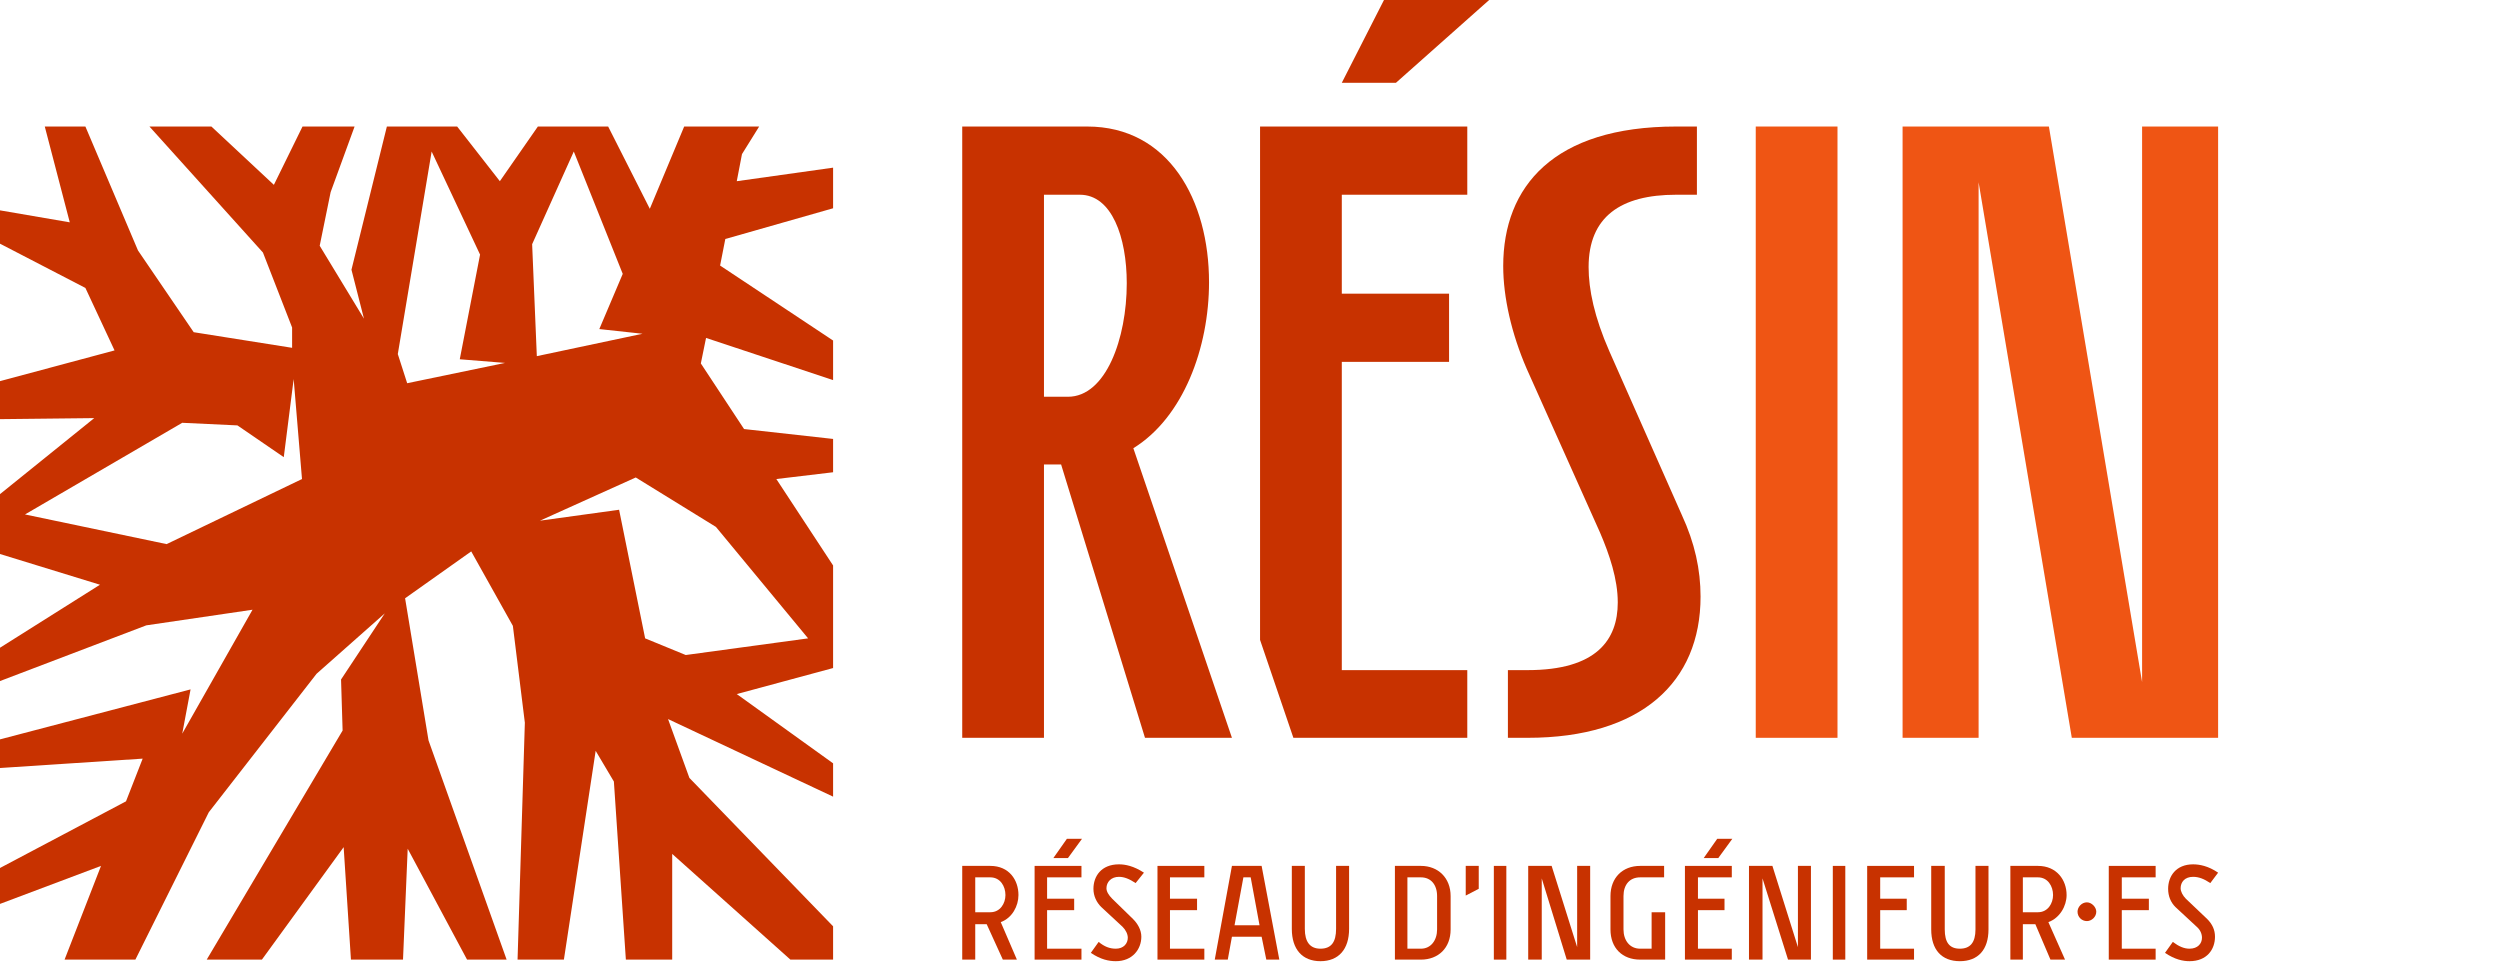
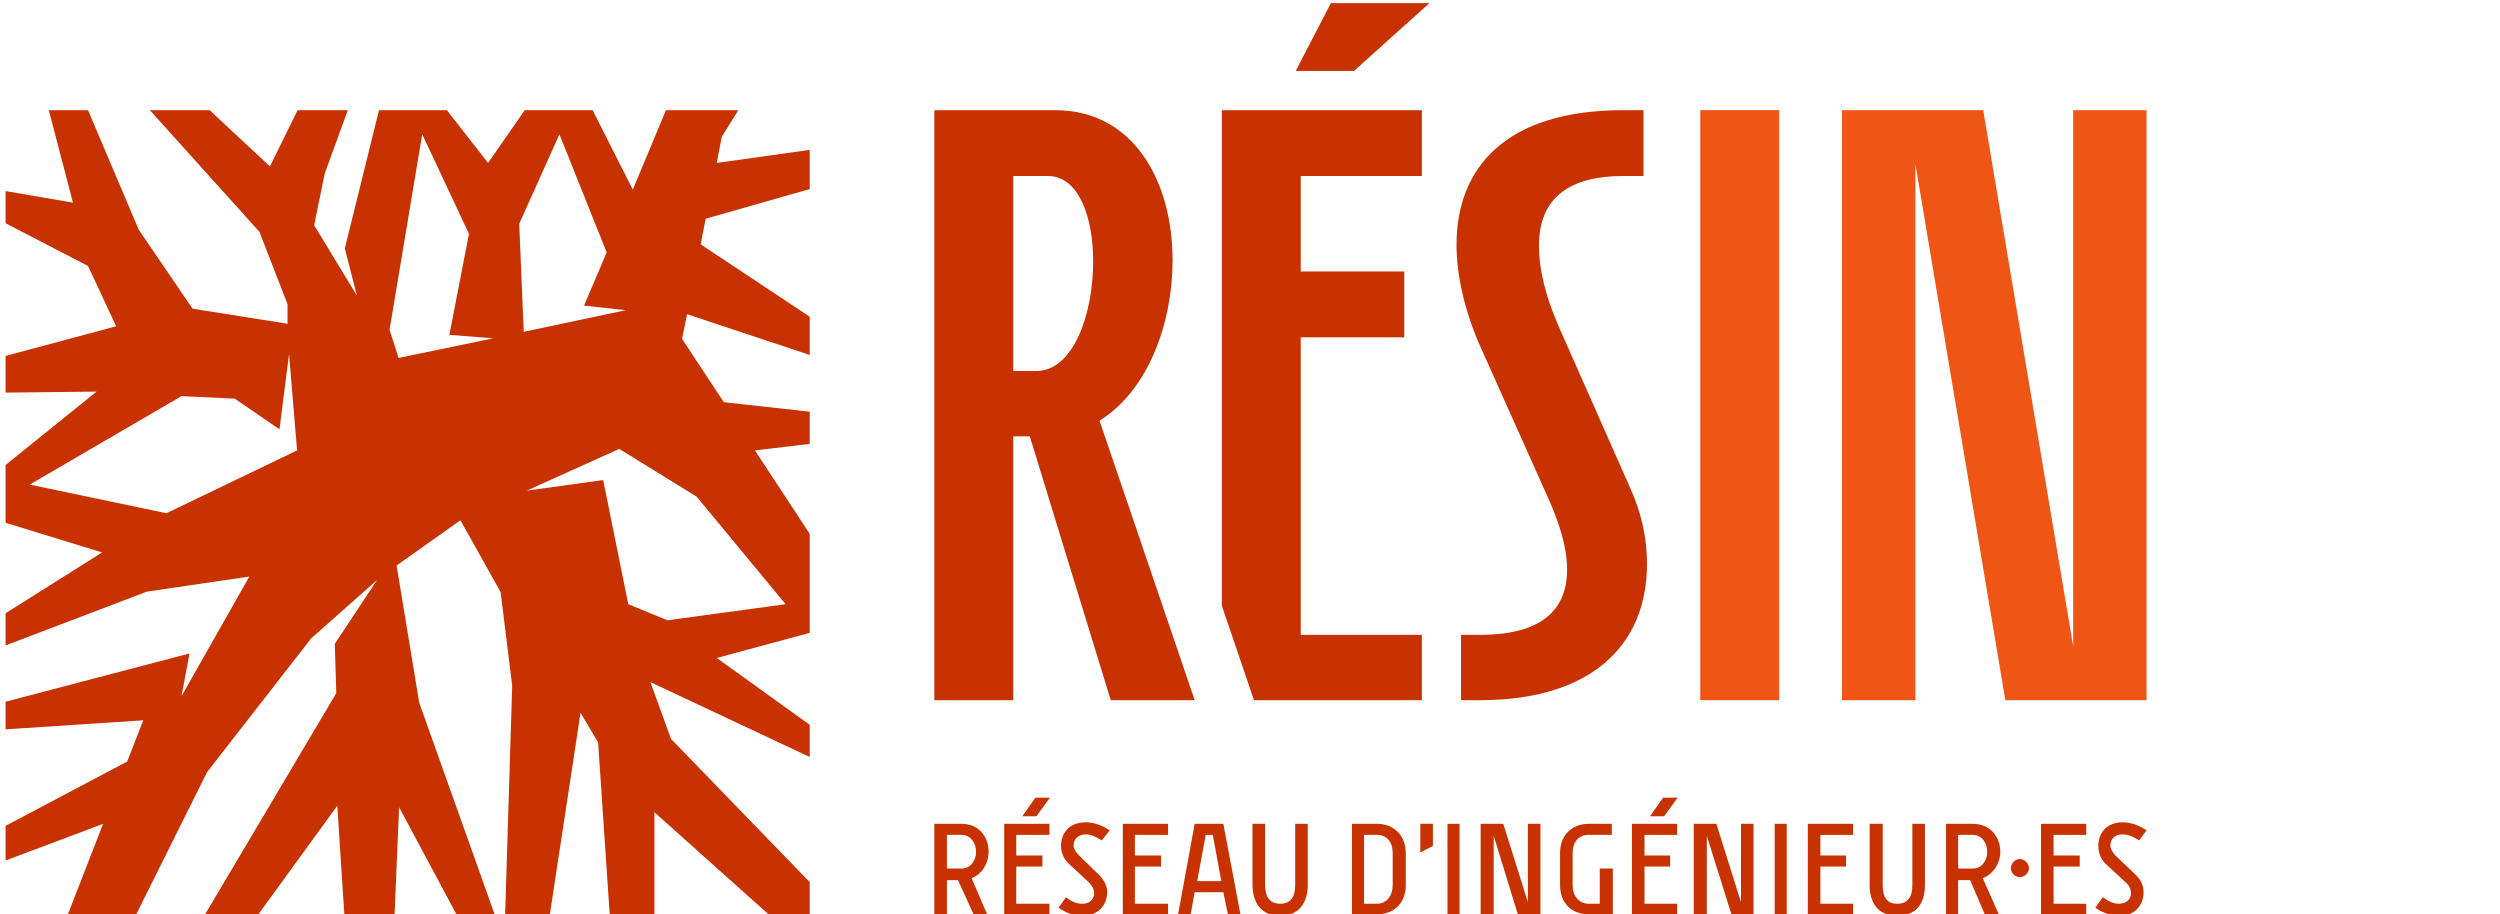
- <svg xmlns="http://www.w3.org/2000/svg" width="100%" height="100%" viewBox="0 0 1082 416" version="1.1" xml:space="preserve" style="fill-rule:evenodd;clip-rule:evenodd;stroke-linejoin:round;stroke-miterlimit:2;">
-   <rect id="logo-baseline" x="0" y="0" width="1082" height="416" style="fill:none;" />
-   <rect x="0" y="0" width="1082" height="416" style="fill:none;" />
+ <svg xmlns="http://www.w3.org/2000/svg" width="100%" height="100%" viewBox="0 0 662 242" version="1.1" xml:space="preserve" style="fill-rule:evenodd;clip-rule:evenodd;stroke-linejoin:round;stroke-miterlimit:2;">
+   <rect id="Artboard1" x="0" y="0" width="662" height="241.677" style="fill:none;" />
  <g id="logo-text">
-     <rect x="759.887" y="54.761" width="35.38" height="264.563" style="fill:rgb(239,85,20);" />
-     <path d="M927.099,54.761L927.099,295.211L886.761,54.761L823.437,54.761L823.437,319.324L856.338,319.324L856.338,78.873L896.676,319.324L960,319.324L960,54.761L927.099,54.761Z" style="fill:rgb(239,85,20);fill-rule:nonzero;" />
-     <path d="M490.511,193.987C512.127,180.663 523.268,150.516 523.268,122.141C523.268,86.761 505.915,54.761 470.535,54.761L416.451,54.761L416.451,319.324L451.831,319.324L451.831,201.014L459.244,201.014L495.549,319.324L533.183,319.324L490.511,193.987L490.511,193.987ZM467.38,84.282C481.127,84.282 487.662,102.535 487.662,122.592C487.662,146.479 478.648,171.718 462.197,171.718L451.831,171.718L451.831,84.282L467.38,84.282Z" style="fill:rgb(200,50,0);fill-rule:nonzero;" />
-     <path d="M635.042,319.324L635.042,290.028L580.732,290.028L580.732,156.62L627.155,156.62L627.155,127.099L580.732,127.099L580.732,84.282L635.042,84.282L635.042,54.761L545.352,54.761L545.352,276.958L559.775,319.324L635.042,319.324Z" style="fill:rgb(200,50,0);fill-rule:nonzero;" />
-     <path d="M736,258.254C736,246.535 733.521,235.042 727.887,222.873L696.563,152.113C690.028,137.239 687.549,125.296 687.549,115.606C687.549,93.746 701.521,84.282 725.408,84.282L734.423,84.282L734.423,54.761L725.408,54.761C672.451,54.761 650.592,80.676 650.592,115.155C650.592,128.676 654.197,144.451 660.732,159.549L692.507,230.535C696.563,240 700.169,250.592 700.169,260.732C700.169,276.958 690.93,290.028 661.183,290.028L652.62,290.028L652.62,319.324L661.183,319.324C710.31,319.324 736,295.211 736,258.254Z" style="fill:rgb(200,50,0);fill-rule:nonzero;" />
-     <path d="M580.732,35.831L604.169,35.831L644.507,0L598.986,0L580.732,35.831Z" style="fill:rgb(200,50,0);fill-rule:nonzero;" />
+     <path d="M291.152,111.393C303.918,103.524 310.497,85.721 310.497,68.964C310.497,48.07 300.249,29.172 279.355,29.172L247.416,29.172L247.416,185.411L268.31,185.411L268.31,115.543L272.687,115.543L294.128,185.411L316.352,185.411L291.152,111.393ZM277.492,46.606C285.61,46.606 289.47,57.386 289.47,69.23C289.47,83.337 284.146,98.242 274.431,98.242L268.31,98.242L268.31,46.606L277.492,46.606Z" style="fill:rgb(200,50,0);fill-rule:nonzero;" />
+     <rect x="450.233" y="29.172" width="20.894" height="156.238" style="fill:rgb(239,85,20);" />
+     <path d="M378.502,0.826L352.417,0.826L343.102,18.792L358.539,18.792L378.502,0.826Z" style="fill:rgb(200,50,0);fill-rule:nonzero;" />
+     <path d="M376.505,185.411L376.505,168.11L344.433,168.11L344.433,89.325L371.847,89.325L371.847,71.892L344.433,71.892L344.433,46.606L376.505,46.606L376.505,29.172L323.539,29.172L323.539,160.391L332.056,185.411L376.505,185.411Z" style="fill:rgb(200,50,0);fill-rule:nonzero;" />
+     <path d="M548.98,29.172L548.98,171.171L525.158,29.172L487.762,29.172L487.762,185.411L507.192,185.411L507.192,43.412L531.013,185.411L568.409,185.411L568.409,29.172L548.98,29.172Z" style="fill:rgb(239,85,20);fill-rule:nonzero;" />
+     <path d="M436.126,149.345C436.126,142.425 434.662,135.638 431.335,128.451L412.837,86.664C408.977,77.88 407.513,70.827 407.513,65.104C407.513,52.196 415.764,46.606 429.871,46.606L435.194,46.606L435.194,29.172L429.871,29.172C398.597,29.172 385.688,44.477 385.688,64.838C385.688,72.823 387.817,82.139 391.677,91.055L410.441,132.976C412.837,138.566 414.966,144.821 414.966,150.809C414.966,160.391 409.51,168.11 391.943,168.11L386.886,168.11L386.886,185.411L391.943,185.411C420.955,185.411 436.126,171.171 436.126,149.345Z" style="fill:rgb(200,50,0);fill-rule:nonzero;" />
  </g>
-   <path id="icon" d="M321.127,66.704L328.563,54.761L296.113,54.761L281.239,90.366L263.211,54.761L232.789,54.761L216.338,78.423L197.859,54.761L167.437,54.761L152.113,116.732L157.521,137.915L138.366,106.366L143.099,83.155L153.465,54.761L130.93,54.761L118.535,80L91.493,54.761L64.676,54.761L113.803,109.296L126.423,141.746L126.423,150.535L83.831,143.775L59.718,108.394L36.958,54.761L19.38,54.761L30.197,96.225L0,91.042L0,105.465L36.958,124.62L49.577,151.662L0,164.958L0,181.408L40.789,180.958L0,213.859L0,239.775L43.268,253.07L0,280.338L0,294.761L63.324,270.648L109.296,263.887L78.873,317.521L82.479,298.366L0,320L0,332.394L61.746,328.338L54.535,346.817L0,375.662L0,391.211L43.718,374.761L27.944,415.324L58.592,415.324L90.366,351.549L137.014,291.606L166.535,265.465L147.606,294.085L148.282,316.169L89.465,415.324L113.352,415.324L148.732,366.648L151.887,415.324L174.423,415.324L176.451,367.324L202.141,415.324L219.268,415.324L185.465,320.451L175.324,258.93L203.944,238.648L221.972,270.873L227.155,312.789L224,415.324L244.056,415.324L257.803,324.958L265.69,338.254L270.873,415.324L290.93,415.324L290.93,369.577L342.085,415.324L360.563,415.324L360.563,400.901L298.366,336.676L289.127,311.211L360.563,344.789L360.563,330.366L318.873,300.394L360.563,289.127L360.563,244.732L336,207.324L360.563,204.394L360.563,189.972L322.028,185.69L303.324,157.296L305.577,146.254L360.563,164.507L360.563,147.38L311.662,114.93L313.915,103.437L360.563,90.141L360.563,72.563L318.873,78.423L321.127,66.704L321.127,66.704ZM72.113,235.493L10.817,222.648L78.873,182.986L102.761,184.113L122.817,197.859L127.099,164.056L130.704,207.324L72.113,235.493L72.113,235.493ZM176.225,165.859L172.169,153.239L186.817,65.577L207.775,110.197L198.986,155.493L218.592,157.07L176.225,165.859ZM230.31,105.69L248.338,65.577L269.521,118.535L259.38,142.423L278.085,144.451L232.338,154.141L230.31,105.69ZM309.859,228.056L349.746,276.282L296.789,283.493L279.211,276.282L267.944,220.62L233.69,225.352L275.155,206.648L309.859,228.056Z" style="fill:rgb(200,50,0);fill-rule:nonzero;" />
  <g id="baseline">
-     <path d="M455.887,371.38L462.197,371.38L468.282,363.042L461.746,363.042L455.887,371.38Z" style="fill:rgb(200,50,0);fill-rule:nonzero;" />
-     <path d="M484.282,379.493C486.535,379.493 488.789,380.394 491.493,382.197L495.099,377.69C490.592,374.761 486.986,374.085 484.282,374.085C476.62,374.085 473.239,379.268 473.239,384.676C473.239,387.831 474.592,390.535 476.62,392.563L485.859,401.127C487.211,402.479 488.113,404.282 488.113,405.859C488.113,408.338 486.31,410.592 482.93,410.592C480.225,410.592 477.972,409.69 475.493,407.662L472.113,412.394C476.394,415.324 480,416 482.93,416C490.141,416 493.972,410.817 493.972,405.408C493.972,402.479 492.394,399.775 490.366,397.746L481.352,388.958C479.775,387.38 478.873,385.803 478.873,384.451C478.873,381.746 480.901,379.493 484.282,379.493Z" style="fill:rgb(200,50,0);fill-rule:nonzero;" />
-     <path d="M447.775,415.324L468.056,415.324L468.056,410.592L453.183,410.592L453.183,393.915L464.901,393.915L464.901,388.958L453.183,388.958L453.183,379.718L468.056,379.718L468.056,374.761L447.775,374.761L447.775,415.324Z" style="fill:rgb(200,50,0);fill-rule:nonzero;" />
-     <path d="M440.789,387.38C440.789,380.845 436.732,374.761 428.62,374.761L416.451,374.761L416.451,415.324L422.085,415.324L422.085,400L427.042,400L434.028,415.324L440.113,415.324L433.127,399.099C438.085,397.296 440.789,392.113 440.789,387.38ZM428.62,394.817L422.085,394.817L422.085,379.718L428.62,379.718C432.901,379.718 435.155,383.549 435.155,387.38C435.155,390.986 432.901,394.817 428.62,394.817Z" style="fill:rgb(200,50,0);fill-rule:nonzero;" />
-     <path d="M894.423,387.38C894.423,380.845 890.141,374.761 882.028,374.761L870.085,374.761L870.085,415.324L875.493,415.324L875.493,400L880.901,400L887.437,415.324L893.746,415.324L886.535,399.099C891.493,397.296 894.423,392.113 894.423,387.38ZM882.028,394.817L875.493,394.817L875.493,379.718L882.028,379.718C886.31,379.718 888.563,383.549 888.563,387.38C888.563,390.986 886.31,394.817 882.028,394.817Z" style="fill:rgb(200,50,0);fill-rule:nonzero;" />
-     <path d="M912.676,415.324L932.958,415.324L932.958,410.592L918.31,410.592L918.31,393.915L930.028,393.915L930.028,388.958L918.31,388.958L918.31,379.718L932.958,379.718L932.958,374.761L912.676,374.761L912.676,415.324Z" style="fill:rgb(200,50,0);fill-rule:nonzero;" />
-     <path d="M903.211,390.535C900.958,390.535 899.155,392.563 899.155,394.592C899.155,396.845 900.958,398.648 903.211,398.648C905.239,398.648 907.268,396.845 907.268,394.592C907.268,392.563 905.239,390.535 903.211,390.535Z" style="fill:rgb(200,50,0);fill-rule:nonzero;" />
-     <path d="M808.113,415.324L828.394,415.324L828.394,410.592L813.746,410.592L813.746,393.915L825.239,393.915L825.239,388.958L813.746,388.958L813.746,379.718L828.394,379.718L828.394,374.761L808.113,374.761L808.113,415.324Z" style="fill:rgb(200,50,0);fill-rule:nonzero;" />
-     <path d="M949.183,379.493C951.662,379.493 953.915,380.394 956.62,382.197L960,377.69C955.718,374.761 951.887,374.085 949.183,374.085C941.746,374.085 938.366,379.268 938.366,384.676C938.366,387.831 939.493,390.535 941.521,392.563L950.761,401.127C952.338,402.479 953.014,404.282 953.014,405.859C953.014,408.338 951.211,410.592 947.606,410.592C945.352,410.592 943.099,409.69 940.394,407.662L937.014,412.394C941.296,415.324 944.901,416 947.606,416C955.268,416 958.648,410.817 958.648,405.408C958.648,402.479 957.521,400 955.268,397.746L946.028,388.958C944.676,387.606 943.775,385.803 943.775,384.451C943.775,381.746 945.577,379.493 949.183,379.493Z" style="fill:rgb(200,50,0);fill-rule:nonzero;" />
-     <path d="M500.958,415.324L521.239,415.324L521.239,410.592L506.366,410.592L506.366,393.915L518.085,393.915L518.085,388.958L506.366,388.958L506.366,379.718L521.239,379.718L521.239,374.761L500.958,374.761L500.958,415.324Z" style="fill:rgb(200,50,0);fill-rule:nonzero;" />
-     <path d="M714.817,410.592L709.859,410.592C705.352,410.592 702.648,406.986 702.648,402.254L702.648,387.831C702.648,382.873 705.352,379.718 709.859,379.718L720.225,379.718L720.225,374.761L709.859,374.761C702.197,374.761 697.014,379.944 697.014,387.831L697.014,402.254C697.014,410.366 702.197,415.324 709.859,415.324L720.676,415.324L720.676,394.817L714.817,394.817L714.817,410.592Z" style="fill:rgb(200,50,0);fill-rule:nonzero;" />
-     <path d="M729.239,415.324L749.521,415.324L749.521,410.592L734.873,410.592L734.873,393.915L746.366,393.915L746.366,388.958L734.873,388.958L734.873,379.718L749.521,379.718L749.521,374.761L729.239,374.761L729.239,415.324Z" style="fill:rgb(200,50,0);fill-rule:nonzero;" />
-     <path d="M682.592,409.915L671.549,374.761L661.408,374.761L661.408,415.324L667.268,415.324L667.268,380.169L678.085,415.324L688.225,415.324L688.225,374.761L682.592,374.761L682.592,409.915Z" style="fill:rgb(200,50,0);fill-rule:nonzero;" />
-     <path d="M778.141,409.915L767.099,374.761L756.958,374.761L756.958,415.324L762.817,415.324L762.817,380.169L773.859,415.324L783.775,415.324L783.775,374.761L778.141,374.761L778.141,409.915Z" style="fill:rgb(200,50,0);fill-rule:nonzero;" />
-     <path d="M737.352,371.38L743.662,371.38L749.746,363.042L743.211,363.042L737.352,371.38Z" style="fill:rgb(200,50,0);fill-rule:nonzero;" />
-     <rect x="793.239" y="374.761" width="5.408" height="40.563" style="fill:rgb(200,50,0);" />
-     <path d="M533.183,374.761L525.746,415.324L531.38,415.324L533.183,405.408L546.028,405.408L548.056,415.324L553.69,415.324L546.028,374.761L533.183,374.761ZM534.31,400.451L538.141,379.718L541.296,379.718L545.127,400.451L534.31,400.451Z" style="fill:rgb(200,50,0);fill-rule:nonzero;" />
-     <path d="M854.986,402.254C854.986,407.887 852.732,410.592 848.225,410.592C843.718,410.592 841.69,407.887 841.69,402.254L841.69,374.761L835.831,374.761L835.831,402.254C835.831,411.042 840.338,416 848.225,416C856.113,416 860.62,411.042 860.62,402.254L860.62,374.761L854.986,374.761L854.986,402.254Z" style="fill:rgb(200,50,0);fill-rule:nonzero;" />
-     <path d="M614.986,374.761C614.986,374.761 603.718,374.761 603.718,374.761L603.718,415.324L614.986,415.324C622.423,415.324 627.831,410.366 627.831,402.254L627.831,387.831C627.831,379.944 622.423,374.761 614.986,374.761ZM621.972,402.254C621.972,406.986 619.268,410.592 614.986,410.592L609.127,410.592L609.127,379.718L614.986,379.718C619.268,379.718 621.972,382.873 621.972,387.831L621.972,402.254Z" style="fill:rgb(200,50,0);fill-rule:nonzero;" />
-     <rect x="646.535" y="374.761" width="5.408" height="40.563" style="fill:rgb(200,50,0);" />
-     <path d="M578.254,402.028C578.254,407.662 576.225,410.592 571.493,410.592C566.986,410.592 564.732,407.662 564.732,402.028L564.732,374.761L559.099,374.761L559.099,402.028C559.099,410.817 563.606,416 571.493,416C579.38,416 583.887,410.817 583.887,402.028L583.887,374.761L578.254,374.761L578.254,402.028Z" style="fill:rgb(200,50,0);fill-rule:nonzero;" />
-     <path d="M634.366,387.606L640,384.676L640,374.761L634.366,374.761L634.366,387.606Z" style="fill:rgb(200,50,0);fill-rule:nonzero;" />
+     <path d="M297.322,242.103L309.299,242.103L309.299,239.309L300.516,239.309L300.516,229.461L307.436,229.461L307.436,226.533L300.516,226.533L300.516,221.077L309.299,221.077L309.299,218.149L297.322,218.149L297.322,242.103Z" style="fill:rgb(200,50,0);fill-rule:nonzero;" />
+     <path d="M270.705,216.152L274.431,216.152L278.025,211.228L274.165,211.228L270.705,216.152Z" style="fill:rgb(200,50,0);fill-rule:nonzero;" />
+     <path d="M316.352,218.149L311.961,242.103L315.288,242.103L316.352,236.248L323.938,236.248L325.136,242.103L328.463,242.103L323.938,218.149L316.352,218.149ZM317.018,233.32L319.28,221.077L321.143,221.077L323.406,233.32L317.018,233.32Z" style="fill:rgb(200,50,0);fill-rule:nonzero;" />
+     <path d="M287.473,220.943C288.804,220.943 290.135,221.476 291.732,222.54L293.861,219.879C291.2,218.149 289.07,217.749 287.473,217.749C282.949,217.749 280.952,220.81 280.952,224.004C280.952,225.867 281.751,227.464 282.949,228.662L288.405,233.719C289.204,234.518 289.736,235.582 289.736,236.514C289.736,237.978 288.671,239.309 286.675,239.309C285.078,239.309 283.747,238.776 282.283,237.579L280.287,240.373C282.816,242.103 284.945,242.503 286.675,242.503C290.934,242.503 293.196,239.442 293.196,236.248C293.196,234.518 292.264,232.921 291.067,231.723L285.743,226.533C284.812,225.601 284.28,224.67 284.28,223.871C284.28,222.274 285.477,220.943 287.473,220.943Z" style="fill:rgb(200,50,0);fill-rule:nonzero;" />
+     <path d="M265.914,242.103L277.892,242.103L277.892,239.309L269.108,239.309L269.108,229.461L276.028,229.461L276.028,226.533L269.108,226.533L269.108,221.077L277.892,221.077L277.892,218.149L265.914,218.149L265.914,242.103Z" style="fill:rgb(200,50,0);fill-rule:nonzero;" />
+     <path d="M261.789,225.601C261.789,221.742 259.393,218.149 254.602,218.149L247.416,218.149L247.416,242.103L250.743,242.103L250.743,233.054L253.671,233.054L257.796,242.103L261.389,242.103L257.264,232.522C260.192,231.457 261.789,228.396 261.789,225.601ZM254.602,229.993L250.743,229.993L250.743,221.077L254.602,221.077C257.131,221.077 258.462,223.339 258.462,225.601C258.462,227.731 257.131,229.993 254.602,229.993Z" style="fill:rgb(200,50,0);fill-rule:nonzero;" />
+     <path d="M461.012,238.91L454.491,218.149L448.503,218.149L448.503,242.103L451.963,242.103L451.963,221.343L458.484,242.103L464.339,242.103L464.339,218.149L461.012,218.149L461.012,238.91Z" style="fill:rgb(200,50,0);fill-rule:nonzero;" />
+     <path d="M506.393,234.385C506.393,237.712 505.062,239.309 502.401,239.309C499.739,239.309 498.541,237.712 498.541,234.385L498.541,218.149L495.081,218.149L495.081,234.385C495.081,239.575 497.743,242.503 502.401,242.503C507.059,242.503 509.72,239.575 509.72,234.385L509.72,218.149L506.393,218.149L506.393,234.385Z" style="fill:rgb(200,50,0);fill-rule:nonzero;" />
+     <rect x="469.929" y="218.149" width="3.194" height="23.955" style="fill:rgb(200,50,0);" />
+     <path d="M529.683,225.601C529.683,221.742 527.154,218.149 522.363,218.149L515.31,218.149L515.31,242.103L518.504,242.103L518.504,233.054L521.698,233.054L525.557,242.103L529.283,242.103L525.025,232.522C527.953,231.457 529.683,228.396 529.683,225.601ZM522.363,229.993L518.504,229.993L518.504,221.077L522.363,221.077C524.892,221.077 526.223,223.339 526.223,225.601C526.223,227.731 524.892,229.993 522.363,229.993Z" style="fill:rgb(200,50,0);fill-rule:nonzero;" />
+     <path d="M478.712,242.103L490.69,242.103L490.69,239.309L482.039,239.309L482.039,229.461L488.826,229.461L488.826,226.533L482.039,226.533L482.039,221.077L490.69,221.077L490.69,218.149L478.712,218.149L478.712,242.103Z" style="fill:rgb(200,50,0);fill-rule:nonzero;" />
+     <path d="M562.022,220.943C563.485,220.943 564.816,221.476 566.413,222.54L568.409,219.879C565.881,218.149 563.619,217.749 562.022,217.749C557.63,217.749 555.634,220.81 555.634,224.004C555.634,225.867 556.299,227.464 557.497,228.662L562.953,233.719C563.885,234.518 564.284,235.582 564.284,236.514C564.284,237.978 563.219,239.309 561.09,239.309C559.759,239.309 558.428,238.776 556.831,237.579L554.835,240.373C557.364,242.103 559.493,242.503 561.09,242.503C565.615,242.503 567.611,239.442 567.611,236.248C567.611,234.518 566.946,233.054 565.615,231.723L560.158,226.533C559.36,225.734 558.828,224.67 558.828,223.871C558.828,222.274 559.892,220.943 562.022,220.943Z" style="fill:rgb(200,50,0);fill-rule:nonzero;" />
+     <path d="M534.873,227.464C533.542,227.464 532.477,228.662 532.477,229.86C532.477,231.191 533.542,232.255 534.873,232.255C536.071,232.255 537.268,231.191 537.268,229.86C537.268,228.662 536.071,227.464 534.873,227.464Z" style="fill:rgb(200,50,0);fill-rule:nonzero;" />
+     <path d="M540.462,242.103L552.44,242.103L552.44,239.309L543.789,239.309L543.789,229.461L550.71,229.461L550.71,226.533L543.789,226.533L543.789,221.077L552.44,221.077L552.44,218.149L540.462,218.149L540.462,242.103Z" style="fill:rgb(200,50,0);fill-rule:nonzero;" />
+     <rect x="383.292" y="218.149" width="3.194" height="23.955" style="fill:rgb(200,50,0);" />
+     <path d="M376.106,225.734L379.433,224.004L379.433,218.149L376.106,218.149L376.106,225.734Z" style="fill:rgb(200,50,0);fill-rule:nonzero;" />
+     <path d="M342.969,234.252C342.969,237.579 341.771,239.309 338.976,239.309C336.315,239.309 334.984,237.579 334.984,234.252L334.984,218.149L331.657,218.149L331.657,234.252C331.657,239.442 334.318,242.503 338.976,242.503C343.634,242.503 346.296,239.442 346.296,234.252L346.296,218.149L342.969,218.149L342.969,234.252Z" style="fill:rgb(200,50,0);fill-rule:nonzero;" />
+     <path d="M364.661,218.149C364.661,218.149 358.007,218.149 358.007,218.149L358.007,242.103L364.661,242.103C369.053,242.103 372.247,239.176 372.247,234.385L372.247,225.867C372.247,221.21 369.053,218.149 364.661,218.149ZM368.787,234.385C368.787,237.179 367.19,239.309 364.661,239.309L361.201,239.309L361.201,221.077L364.661,221.077C367.19,221.077 368.787,222.94 368.787,225.867L368.787,234.385Z" style="fill:rgb(200,50,0);fill-rule:nonzero;" />
+     <path d="M436.925,216.152L440.651,216.152L444.244,211.228L440.385,211.228L436.925,216.152Z" style="fill:rgb(200,50,0);fill-rule:nonzero;" />
+     <path d="M404.586,238.91L398.065,218.149L392.076,218.149L392.076,242.103L395.536,242.103L395.536,221.343L401.924,242.103L407.913,242.103L407.913,218.149L404.586,218.149L404.586,238.91Z" style="fill:rgb(200,50,0);fill-rule:nonzero;" />
+     <path d="M432.134,242.103L444.111,242.103L444.111,239.309L435.461,239.309L435.461,229.461L442.248,229.461L442.248,226.533L435.461,226.533L435.461,221.077L444.111,221.077L444.111,218.149L432.134,218.149L432.134,242.103Z" style="fill:rgb(200,50,0);fill-rule:nonzero;" />
+     <path d="M423.616,239.309L420.689,239.309C418.027,239.309 416.43,237.179 416.43,234.385L416.43,225.867C416.43,222.94 418.027,221.077 420.689,221.077L426.81,221.077L426.81,218.149L420.689,218.149C416.164,218.149 413.103,221.21 413.103,225.867L413.103,234.385C413.103,239.176 416.164,242.103 420.689,242.103L427.076,242.103L427.076,229.993L423.616,229.993L423.616,239.309Z" style="fill:rgb(200,50,0);fill-rule:nonzero;" />
  </g>
+   <path id="icon" d="M191.122,36.226L195.514,29.172L176.35,29.172L167.567,50.199L156.92,29.172L138.954,29.172L129.239,43.146L118.326,29.172L100.36,29.172L91.311,65.77L94.505,78.28L83.193,59.648L85.987,45.941L92.109,29.172L78.801,29.172L71.481,44.078L55.512,29.172L39.675,29.172L68.687,61.378L76.139,80.542L76.139,85.732L50.987,81.74L36.747,60.846L23.306,29.172L12.925,29.172L19.313,53.659L1.48,50.599L1.48,59.116L23.306,70.428L30.758,86.398L1.48,94.249L1.48,103.964L25.568,103.698L1.48,123.128L1.48,138.433L27.032,146.284L1.48,162.387L1.48,170.905L38.876,156.665L66.025,152.672L48.059,184.346L50.188,173.034L1.48,185.81L1.48,193.129L37.945,190.734L33.686,201.647L1.48,218.681L1.48,227.864L27.298,218.149L17.983,242.103L36.082,242.103L54.846,204.441L82.394,169.041L99.828,153.604L88.649,170.505L89.048,183.547L54.314,242.103L68.421,242.103L89.314,213.358L91.178,242.103L104.486,242.103L105.684,213.757L120.855,242.103L130.969,242.103L111.007,186.076L105.018,149.745L121.92,137.767L132.566,156.798L135.627,181.551L133.764,242.103L145.608,242.103L153.726,188.738L158.384,196.589L161.445,242.103L173.289,242.103L173.289,215.088L203.499,242.103L214.411,242.103L214.411,233.586L177.681,195.658L172.224,180.62L214.411,200.449L214.411,191.932L189.791,174.232L214.411,167.578L214.411,141.36L199.906,119.269L214.411,117.539L214.411,109.022L191.654,106.493L180.609,89.725L181.939,83.204L214.411,93.983L214.411,83.869L185.533,64.705L186.864,57.918L214.411,50.066L214.411,39.686L189.791,43.146L191.122,36.226L191.122,36.226ZM44.067,135.904L7.868,128.318L48.059,104.896L62.166,105.561L74.01,113.679L76.539,93.717L78.668,119.269L44.067,135.904ZM105.55,94.782C105.55,94.782 103.155,87.329 103.155,87.329L111.805,35.56L124.182,61.911L118.992,88.66L130.57,89.592L105.55,94.782ZM137.49,59.249L148.137,35.56L160.646,66.835L154.658,80.941L165.703,82.139L138.688,87.861L137.49,59.249L137.49,59.249ZM184.468,131.512L208.024,159.992L176.749,164.251L166.369,159.992L159.715,127.121L139.486,129.915L163.973,118.87L184.468,131.512L184.468,131.512Z" style="fill:rgb(200,50,0);fill-rule:nonzero;" />
</svg>
